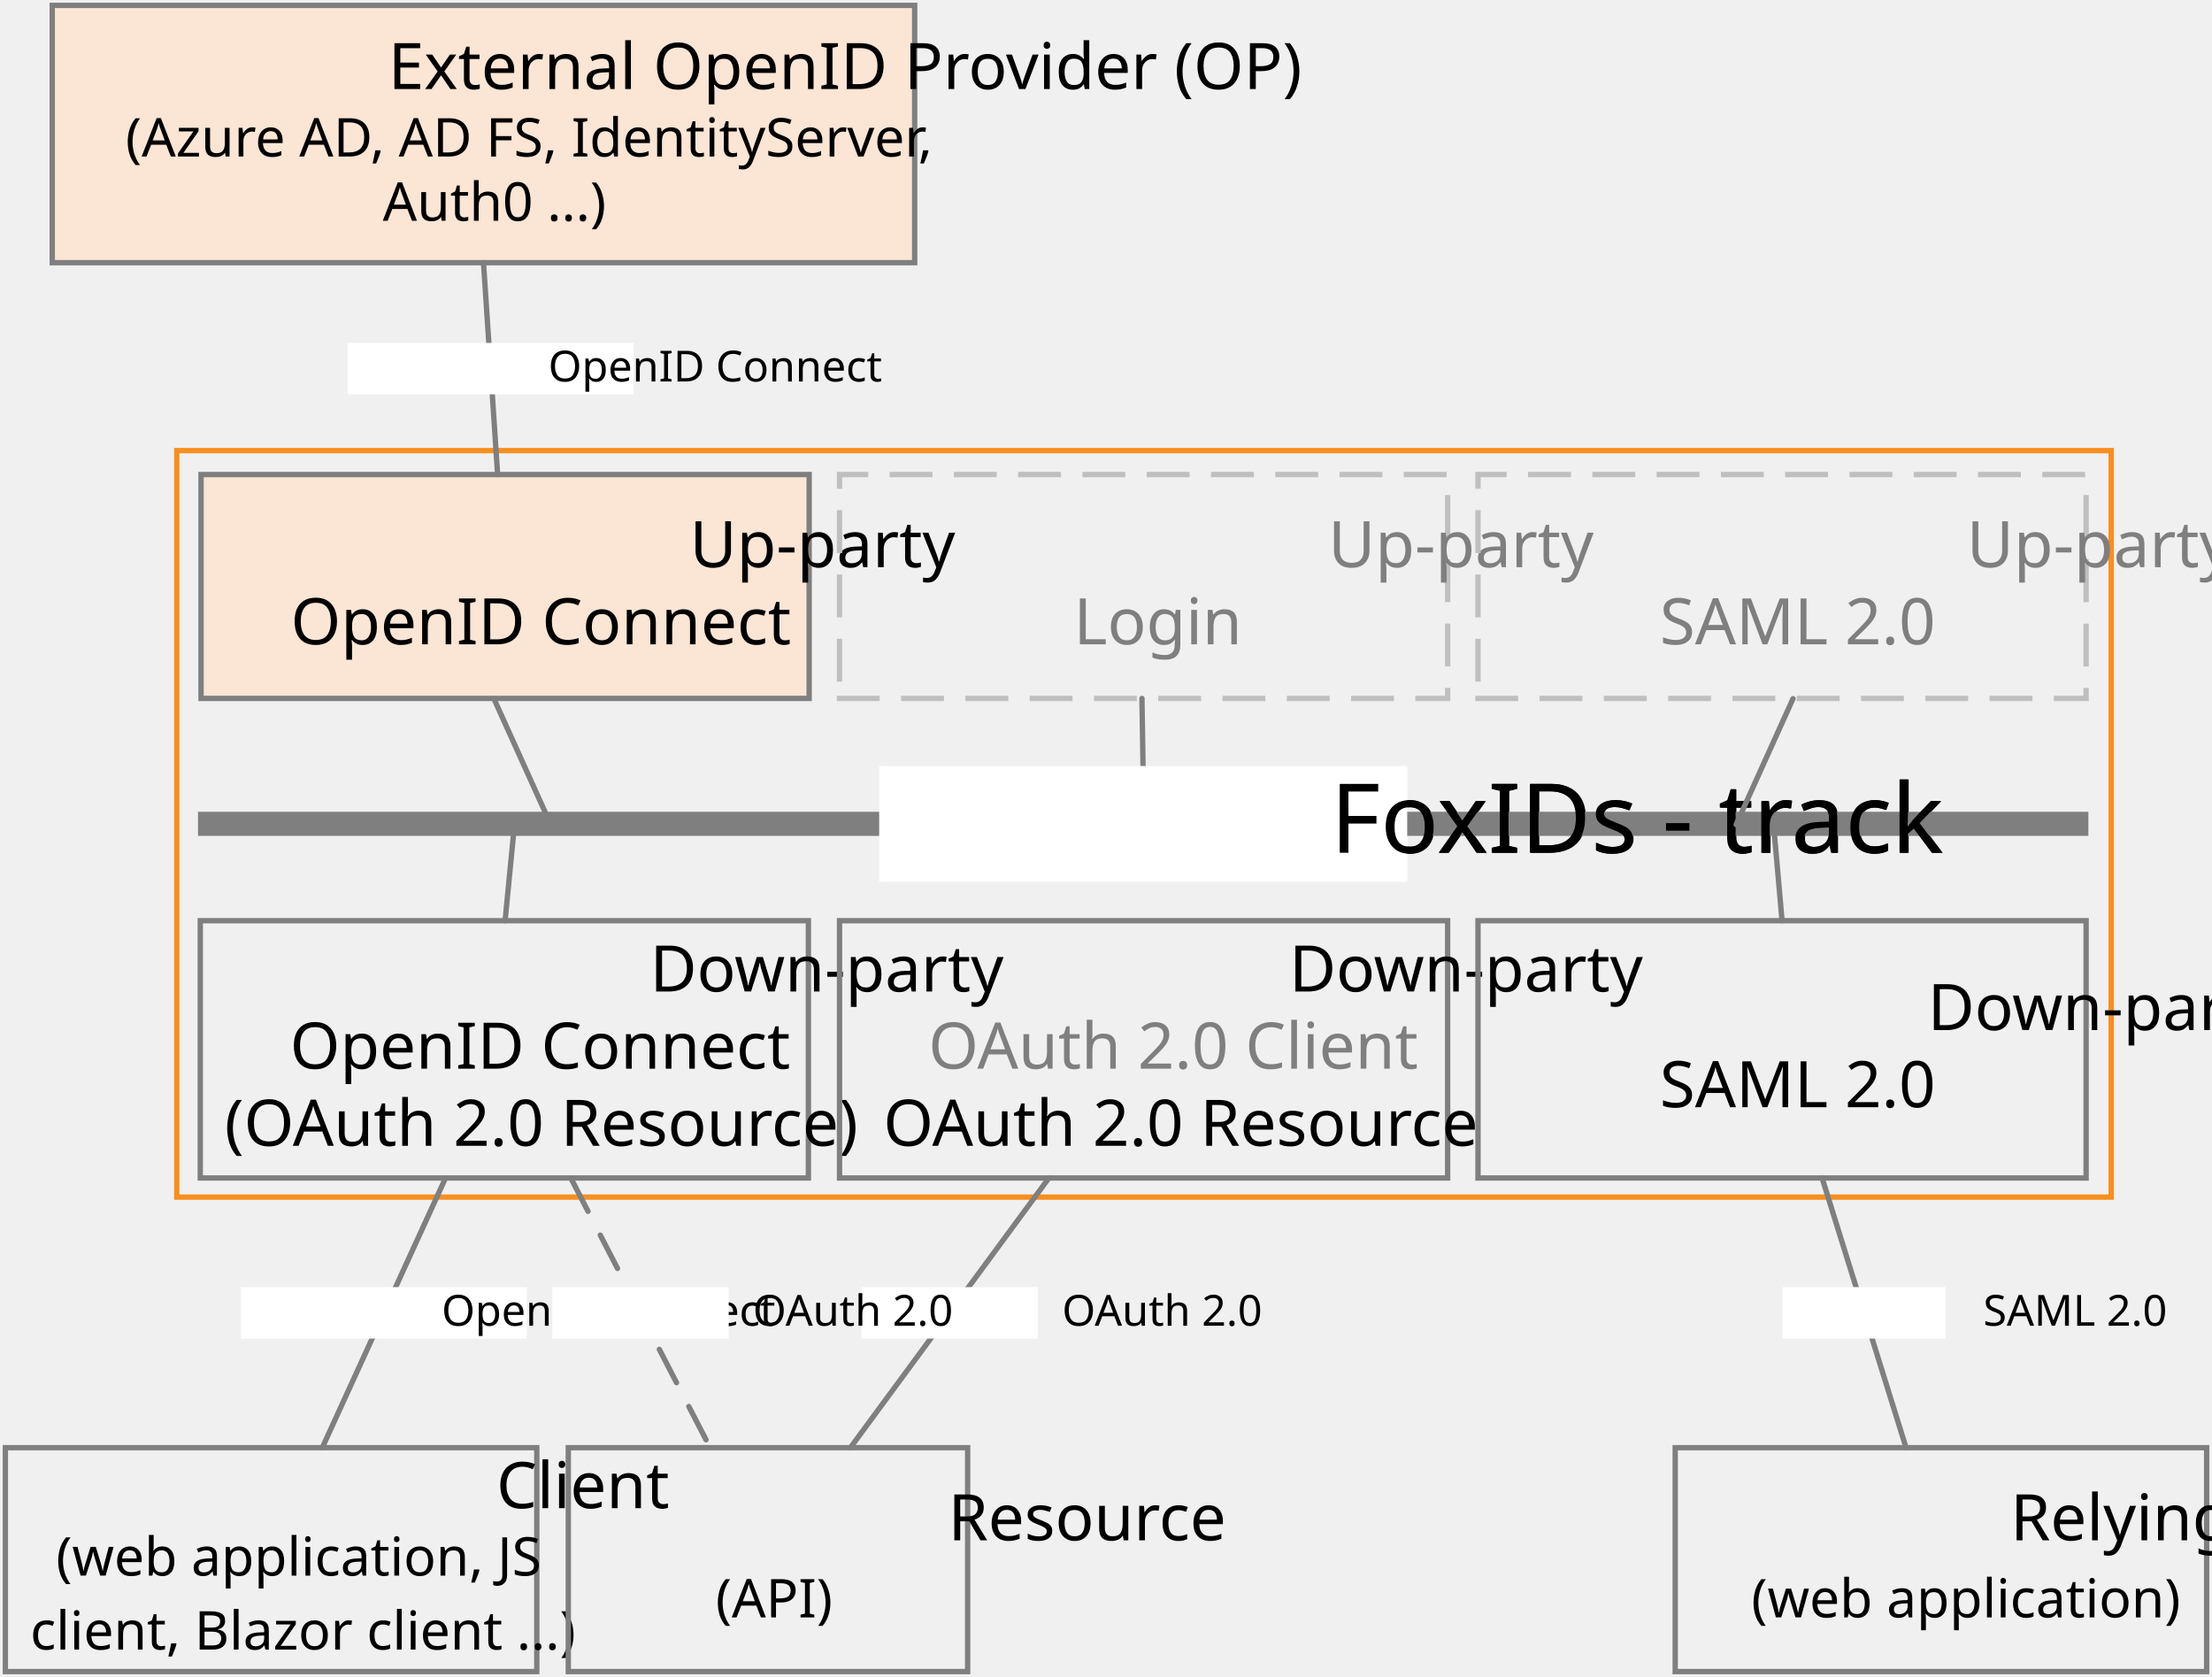
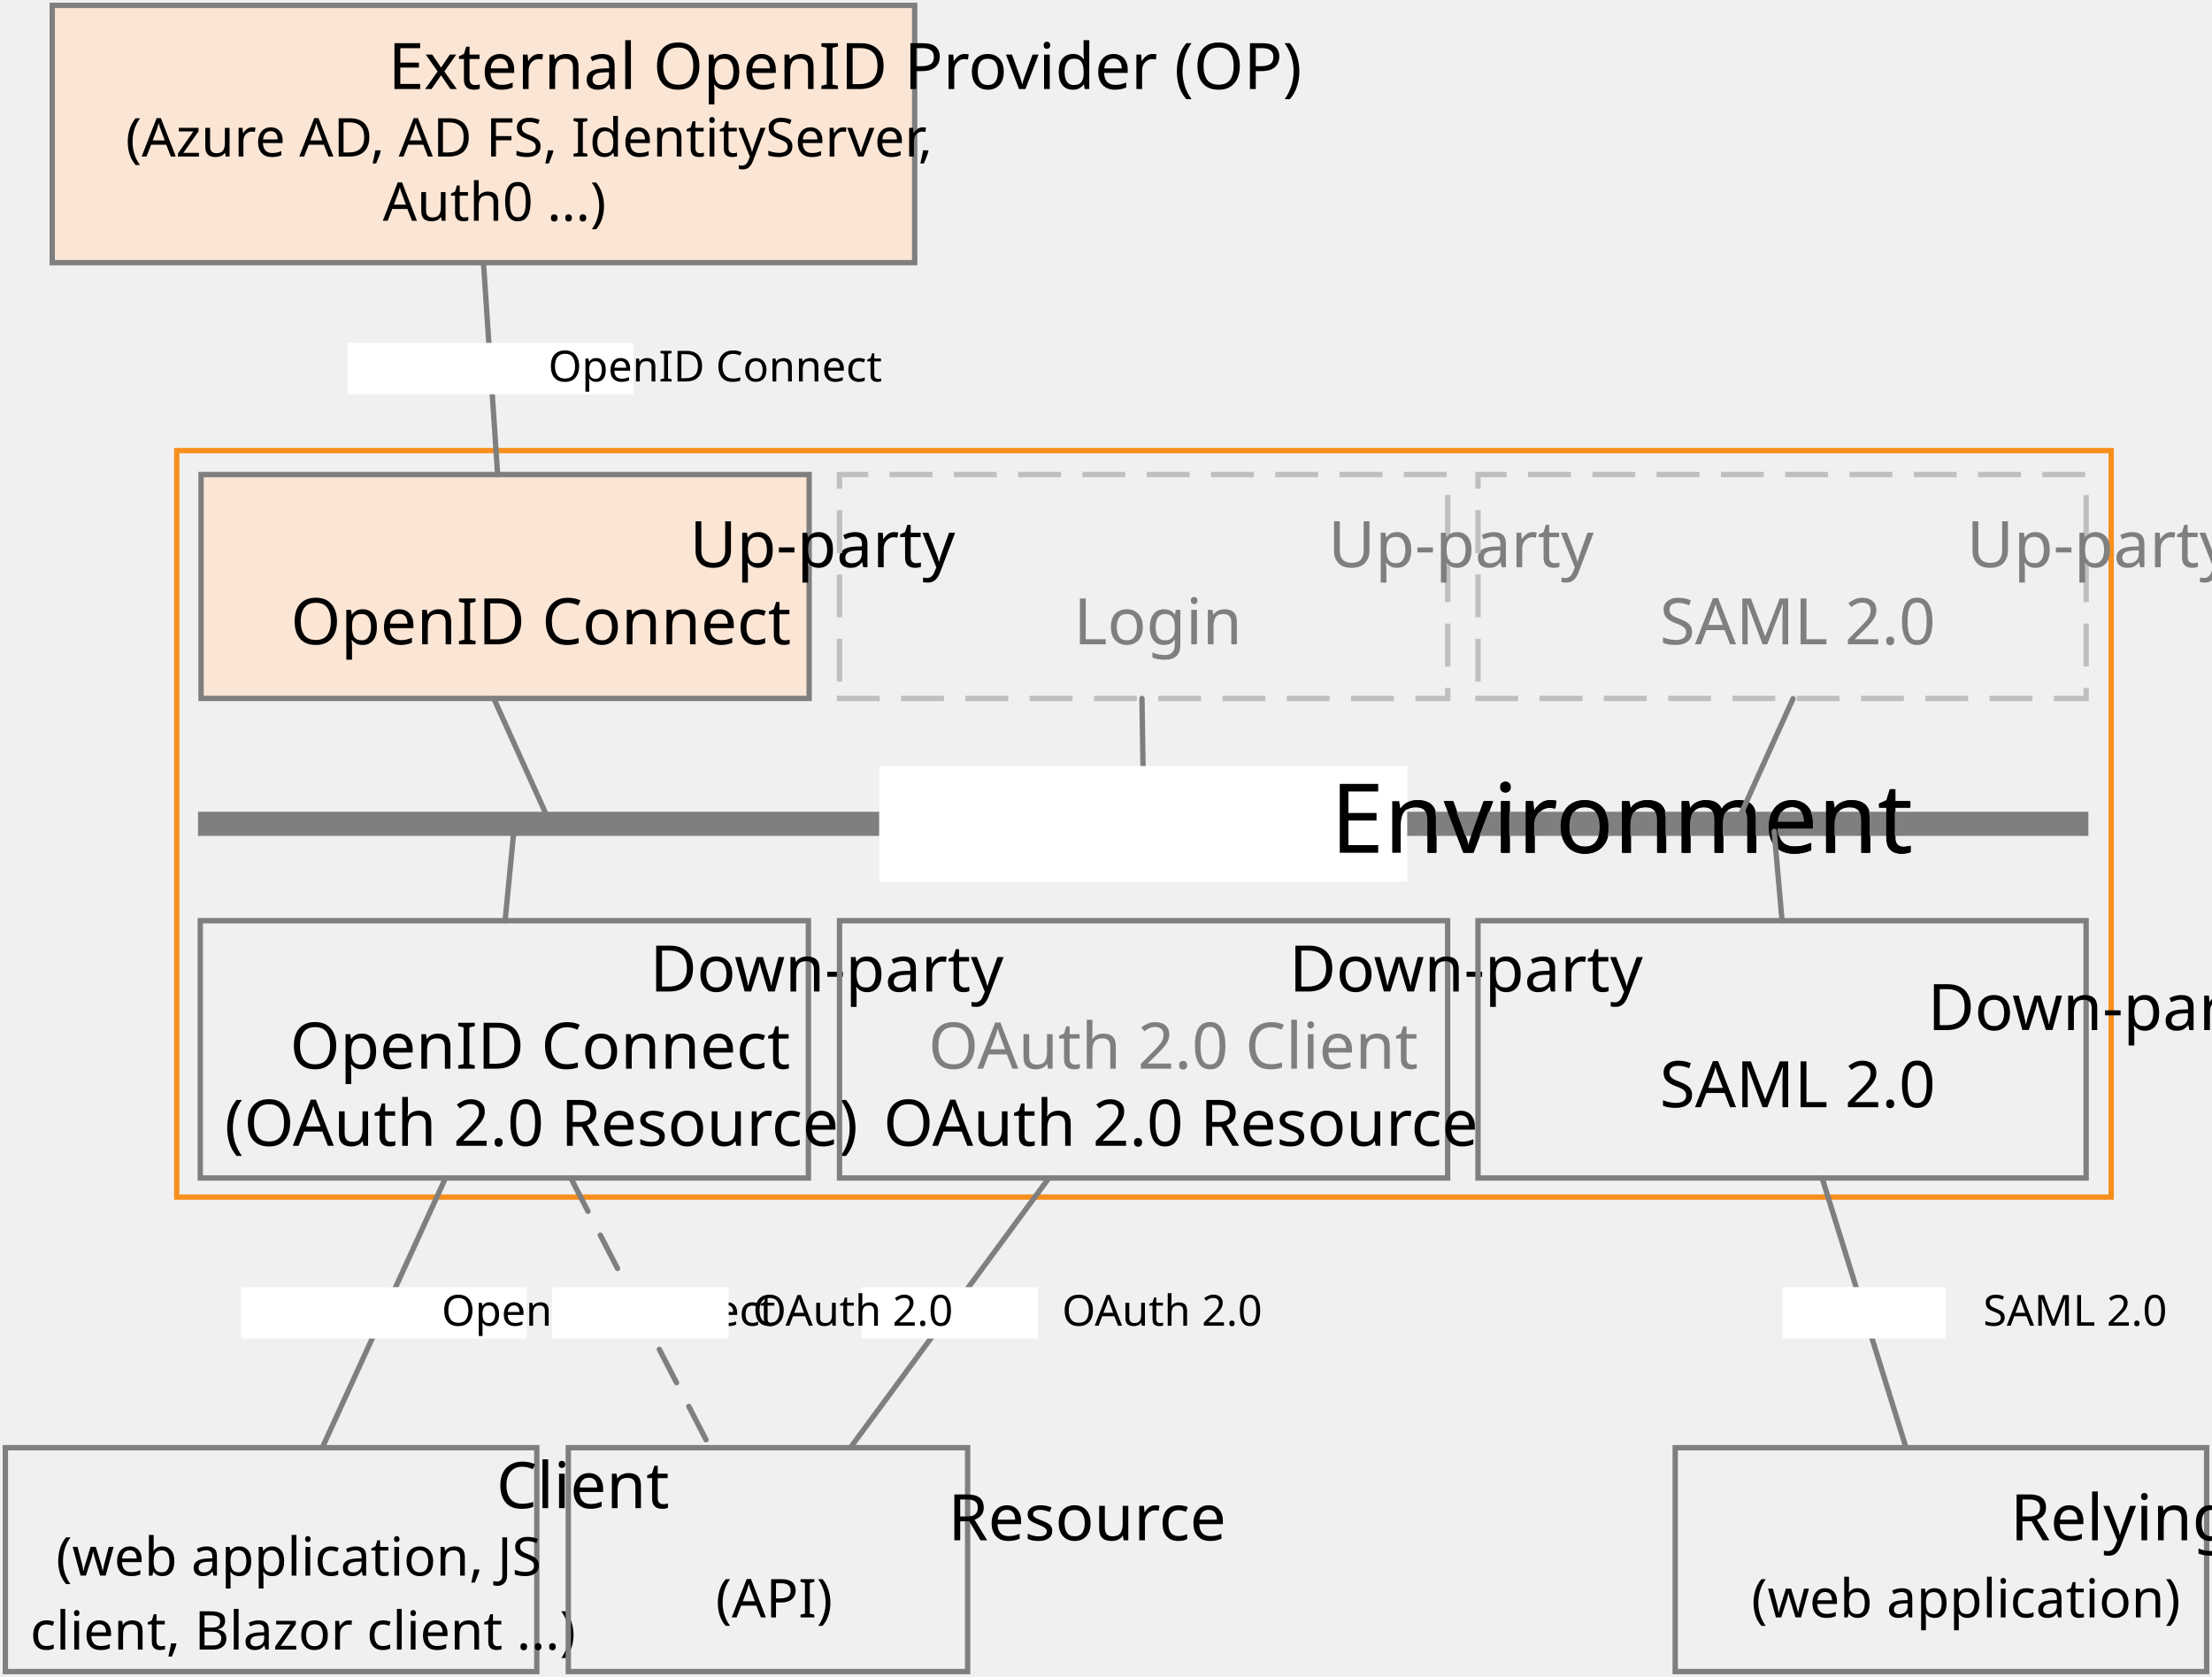
<svg xmlns="http://www.w3.org/2000/svg" xmlns:ns1="http://schemas.microsoft.com/visio/2003/SVGExtensions/" width="5.735in" height="4.347in" viewBox="0 0 412.953 312.999" xml:space="preserve" color-interpolation-filters="sRGB" class="st17">
  <ns1:documentProperties ns1:langID="1033" ns1:metric="true" ns1:viewMarkup="false" />
  <style type="text/css">
	
		.st1 {fill:none;stroke:#f78f1e;stroke-width:1}
		.st2 {fill:#000000;font-family:Calibri;font-size:1.5em}
		.st3 {fill:#fbe5d5;stroke:#7f7f7f;stroke-width:1}
		.st4 {fill:#000000;font-family:Calibri;font-size:1em}
		.st5 {font-size:1em}
		.st6 {font-size:0.833em}
		.st7 {stroke:#7f7f7f;stroke-linecap:round;stroke-linejoin:round;stroke-width:1}
		.st8 {fill:#ffffff;stroke:none;stroke-linecap:butt;stroke-width:7.2}
		.st9 {fill:#000000;font-family:Calibri;font-size:0.667em}
		.st10 {fill:none;stroke:#7f7f7f;stroke-width:1}
		.st11 {fill:#7f7f7f;font-size:1em}
		.st12 {stroke:#7f7f7f;stroke-dasharray:7,5;stroke-linecap:round;stroke-linejoin:round;stroke-width:1}
		.st13 {fill:#4672c4;stroke:#7f7f7f;stroke-width:0.25}
		.st14 {stroke:#7f7f7f;stroke-linecap:butt;stroke-width:4.5}
		.st15 {fill:none;stroke:#bfbfbf;stroke-dasharray:7,5;stroke-width:1}
		.st16 {fill:#7f7f7f;font-family:Calibri;font-size:1em}
		.st17 {fill:none;fill-rule:evenodd;font-size:12px;overflow:visible;stroke-linecap:square;stroke-miterlimit:3}
	
	</style>
  <g ns1:mID="0" ns1:index="1" ns1:groupContext="foregroundPage">
    <ns1:pageProperties ns1:drawingScale="0.0393701" ns1:pageScale="0.0393701" ns1:drawingUnits="24" ns1:shadowOffsetX="8.50394" ns1:shadowOffsetY="-8.50394" />
    <ns1:layer ns1:name="Connector" ns1:index="0" />
    <g id="shape36-1" ns1:mID="36" ns1:groupContext="shape" transform="translate(32.9961,-89.5608)">
      <ns1:userDefs>
        <ns1:ud ns1:nameU="visVersion" ns1:val="VT0(15):26" />
      </ns1:userDefs>
      <ns1:textBlock ns1:margins="rect(4,4,4,4)" ns1:tabSpace="42.5197" />
      <ns1:textRect cx="180.567" cy="243.331" width="361.14" height="139.336" />
      <rect x="0" y="173.663" width="361.134" height="139.336" class="st1" />
      <text x="131.28" y="248.73" class="st2" ns1:langID="1033">
        <ns1:paragraph ns1:horizAlign="1" />
-         <ns1:tabList />FoxIDs - track</text>
+         <ns1:tabList />Environment</text>
    </g>
    <g id="shape37-4" ns1:mID="37" ns1:groupContext="shape" transform="translate(37.5314,-182.639)">
      <ns1:userDefs>
        <ns1:ud ns1:nameU="visVersion" ns1:val="VT0(15):26" />
      </ns1:userDefs>
      <ns1:textBlock ns1:margins="rect(4,4,4,4)" ns1:tabSpace="42.5197" />
      <ns1:textRect cx="56.764" cy="292.104" width="113.53" height="41.789" />
      <rect x="0" y="271.21" width="113.528" height="41.789" class="st3" />
      <text x="35.08" y="288.5" class="st4" ns1:langID="1033">
        <ns1:paragraph ns1:horizAlign="1" />
        <ns1:tabList />Up-party <ns1:newlineChar />
        <tspan x="16.74" dy="1.2em" class="st5">OpenID Connect</tspan>
      </text>
    </g>
    <g id="shape40-8" ns1:mID="40" ns1:groupContext="shape" transform="translate(9.752,-263.973)">
      <ns1:userDefs>
        <ns1:ud ns1:nameU="visVersion" ns1:val="VT0(15):26" />
      </ns1:userDefs>
      <ns1:textBlock ns1:margins="rect(4,4,4,4)" ns1:tabSpace="42.5197" />
      <ns1:textRect cx="80.504" cy="288.986" width="161.01" height="48.025" />
      <rect x="0" y="264.973" width="161.008" height="48.025" class="st3" />
      <text x="6.57" y="280.59" class="st4" ns1:langID="1033">
        <ns1:paragraph ns1:horizAlign="1" />
        <ns1:tabList />External OpenID Provider (OP)<ns1:newlineChar />
        <tspan x="13.69" dy="1.26em" class="st6">(Azure AD, AD FS, IdentityServer, </tspan>
        <tspan x="61.71" dy="1.2em" class="st6">Auth0 ...)</tspan>
      </text>
    </g>
    <g id="shape41-13" ns1:mID="41" ns1:groupContext="shape" ns1:layerMember="0" transform="translate(84.4908,-263.973)">
      <ns1:textBlock ns1:margins="rect(4,4,4,4)" ns1:tabSpace="42.5197" />
      <ns1:textRect cx="7.087" cy="332.771" width="63.18" height="17.604" />
      <path d="M5.77 313 L8.41 352.54" class="st7" />
      <rect ns1:rectContext="textBkgnd" x="-19.595" y="327.972" width="53.363" height="9.6" class="st8" />
      <text x="-19.59" y="335.17" class="st9" ns1:langID="1033">
        <ns1:paragraph ns1:horizAlign="1" />
        <ns1:tabList />OpenID Connect</text>
    </g>
    <g id="shape50-18" ns1:mID="50" ns1:groupContext="shape" transform="translate(37.3898,-93.126)">
      <ns1:userDefs>
        <ns1:ud ns1:nameU="visVersion" ns1:val="VT0(15):26" />
      </ns1:userDefs>
      <ns1:textBlock ns1:margins="rect(4,4,4,4)" ns1:tabSpace="42.5197" />
      <ns1:textRect cx="56.764" cy="288.986" width="113.53" height="48.025" />
      <rect x="0" y="264.973" width="113.528" height="48.025" class="st10" />
      <text x="27.79" y="278.19" class="st4" ns1:langID="1033">
        <ns1:paragraph ns1:horizAlign="1" />
        <ns1:tabList />Down-party <ns1:newlineChar />
        <tspan x="16.74" dy="1.2em" class="st5">OpenID Connect<ns1:newlineChar />
        </tspan>
        <tspan x="4.54" dy="1.2em" class="st5">(OAuth 2.0 Resource)</tspan>
      </text>
    </g>
    <g id="shape51-23" ns1:mID="51" ns1:groupContext="shape" transform="translate(156.728,-93.126)">
      <ns1:userDefs>
        <ns1:ud ns1:nameU="visVersion" ns1:val="VT0(15):26" />
      </ns1:userDefs>
      <ns1:textBlock ns1:margins="rect(4,4,4,4)" ns1:tabSpace="42.5197" />
      <ns1:textRect cx="56.764" cy="288.986" width="113.53" height="48.025" />
      <rect x="0" y="264.973" width="113.528" height="48.025" class="st10" />
      <text x="27.79" y="278.19" class="st4" ns1:langID="1033">
        <ns1:paragraph ns1:horizAlign="1" />
        <ns1:tabList />Down-party <ns1:newlineChar />
        <tspan x="16.59" dy="1.2em" class="st11">OAuth 2.0 Client<ns1:newlineChar />
        </tspan>
        <tspan x="8.17" dy="1.2em" class="st5">OAuth 2.0 Resource</tspan>
      </text>
    </g>
    <g id="shape52-28" ns1:mID="52" ns1:groupContext="shape" transform="translate(1,-1)">
      <ns1:userDefs>
        <ns1:ud ns1:nameU="visVersion" ns1:val="VT0(15):26" />
      </ns1:userDefs>
      <ns1:textBlock ns1:margins="rect(4,4,4,4)" ns1:tabSpace="42.5197" />
      <ns1:textRect cx="49.606" cy="292.104" width="99.22" height="41.789" />
      <rect x="0" y="271.21" width="99.213" height="41.789" class="st10" />
      <text x="35.51" y="282.5" class="st4" ns1:langID="1033">
        <ns1:paragraph ns1:horizAlign="1" />
        <ns1:tabList />Client <ns1:newlineChar />
        <tspan x="9.46" dy="1.26em" class="st6">(web application, JS </tspan>
        <tspan x="4.65" dy="1.38em" class="st6">client, Blazor client ...)</tspan>
      </text>
    </g>
    <g id="shape53-33" ns1:mID="53" ns1:groupContext="shape" ns1:layerMember="0" transform="translate(83.1745,-93.126)">
      <ns1:textBlock ns1:margins="rect(4,4,4,4)" ns1:tabSpace="42.5197" />
      <ns1:textRect cx="-11.507" cy="338.167" width="63.18" height="17.604" />
      <path d="M0 313 L-23.01 363.34" class="st7" />
      <rect ns1:rectContext="textBkgnd" x="-38.189" y="333.367" width="53.363" height="9.6" class="st8" />
      <text x="-38.19" y="340.57" class="st9" ns1:langID="1033">
        <ns1:paragraph ns1:horizAlign="1" />
        <ns1:tabList />OpenID Connect</text>
    </g>
    <g id="shape54-38" ns1:mID="54" ns1:groupContext="shape" ns1:layerMember="0" transform="translate(195.813,-93.126)">
      <ns1:textBlock ns1:margins="rect(4,4,4,4)" ns1:tabSpace="42.5197" />
      <ns1:textRect cx="-18.53" cy="338.167" width="42.77" height="17.604" />
      <path d="M0 313 L-37.06 363.34" class="st7" />
      <rect ns1:rectContext="textBkgnd" x="-35.004" y="333.367" width="32.949" height="9.6" class="st8" />
      <text x="-35" y="340.57" class="st9" ns1:langID="1033">
        <ns1:paragraph ns1:horizAlign="1" />
        <ns1:tabList />OAuth 2.0</text>
    </g>
    <g id="shape55-43" ns1:mID="55" ns1:groupContext="shape" transform="translate(106.095,-1)">
      <ns1:userDefs>
        <ns1:ud ns1:nameU="visVersion" ns1:val="VT0(15):26" />
      </ns1:userDefs>
      <ns1:textBlock ns1:margins="rect(4,4,4,4)" ns1:tabSpace="42.5197" />
      <ns1:textRect cx="37.276" cy="292.104" width="74.56" height="41.789" />
      <rect x="0" y="271.21" width="74.551" height="41.789" class="st10" />
      <text x="14.75" y="288.5" class="st4" ns1:langID="1033">
        <ns1:paragraph ns1:horizAlign="1" />
        <ns1:tabList />Resource <ns1:newlineChar />
        <tspan x="27.51" dy="1.44em" class="st6">(API)</tspan>
      </text>
    </g>
    <g id="shape56-47" ns1:mID="56" ns1:groupContext="shape" ns1:layerMember="0" transform="translate(106.562,-93.126)">
      <ns1:textBlock ns1:margins="rect(4,4,4,4)" ns1:tabSpace="42.5197" />
      <ns1:textRect cx="13.006" cy="338.167" width="42.77" height="17.604" />
      <path d="M0 313 L26.01 363.34" class="st12" />
      <rect ns1:rectContext="textBkgnd" x="-3.469" y="333.367" width="32.949" height="9.6" class="st8" />
      <text x="-3.47" y="340.57" class="st9" ns1:langID="1033">
        <ns1:paragraph ns1:horizAlign="1" />
        <ns1:tabList />OAuth 2.0</text>
    </g>
    <g id="shape57-52" ns1:mID="57" ns1:groupContext="shape" transform="translate(275.925,-93.126)">
      <ns1:userDefs>
        <ns1:ud ns1:nameU="visVersion" ns1:val="VT0(15):26" />
      </ns1:userDefs>
      <ns1:textBlock ns1:margins="rect(4,4,4,4)" ns1:tabSpace="42.5197" />
      <ns1:textRect cx="56.764" cy="288.986" width="113.53" height="48.025" />
      <rect x="0" y="264.973" width="113.528" height="48.025" class="st10" />
      <text x="27.79" y="285.39" class="st4" ns1:langID="1033">
        <ns1:paragraph ns1:horizAlign="1" />
        <ns1:tabList />Down-party <ns1:newlineChar />
        <tspan x="33.93" dy="1.2em" class="st5">SAML 2.0</tspan>
      </text>
    </g>
    <g id="shape58-56" ns1:mID="58" ns1:groupContext="shape" transform="translate(312.74,-1)">
      <ns1:userDefs>
        <ns1:ud ns1:nameU="visVersion" ns1:val="VT0(15):26" />
      </ns1:userDefs>
      <ns1:textBlock ns1:margins="rect(4,4,4,4)" ns1:tabSpace="42.5197" />
      <ns1:textRect cx="49.606" cy="292.104" width="99.22" height="41.789" />
      <rect x="0" y="271.21" width="99.213" height="41.789" class="st10" />
      <text x="6.42" y="288.5" class="st4" ns1:langID="1033">
        <ns1:paragraph ns1:horizAlign="1" />
        <ns1:tabList />Relying Party (RP)<ns1:newlineChar />
        <tspan x="14.22" dy="1.44em" class="st6">(web application)</tspan>
      </text>
    </g>
    <g id="shape59-60" ns1:mID="59" ns1:groupContext="shape" ns1:layerMember="0" transform="translate(340.166,-93.126)">
      <ns1:textBlock ns1:margins="rect(4,4,4,4)" ns1:tabSpace="42.5197" />
      <ns1:textRect cx="7.837" cy="338.167" width="40.26" height="17.604" />
      <path d="M0 313 L15.67 363.34" class="st7" />
      <rect ns1:rectContext="textBkgnd" x="-7.386" y="333.367" width="30.445" height="9.6" class="st8" />
      <text x="-7.39" y="340.57" class="st9" ns1:langID="1033">
        <ns1:paragraph ns1:horizAlign="1" />
        <ns1:tabList />SAML 2.0</text>
    </g>
    <g id="shape60-65" ns1:mID="60" ns1:groupContext="shape" transform="translate(345.161,-157.825) scale(-1,1)">
      <ns1:userDefs>
        <ns1:ud ns1:nameU="visVersion" ns1:val="VT0(15):26" />
      </ns1:userDefs>
      <rect x="0" y="310.447" width="42.094" height="2.551" class="st13" />
    </g>
    <g id="shape61-67" ns1:mID="61" ns1:groupContext="shape" ns1:layerMember="0" transform="translate(206.289,-182.639)">
      <path d="M6.9 313 L7.27 336.41" class="st7" />
    </g>
    <g id="shape62-70" ns1:mID="62" ns1:groupContext="shape" transform="translate(81.752,-157.876)">
      <ns1:userDefs>
        <ns1:ud ns1:nameU="visVersion" ns1:val="VT0(15):26" />
      </ns1:userDefs>
      <rect x="0" y="310.447" width="42.094" height="2.551" class="st13" />
    </g>
    <g id="shape63-72" ns1:mID="63" ns1:groupContext="shape" ns1:layerMember="0" transform="translate(36.9646,-152.142)">
      <ns1:textBlock ns1:margins="rect(4,4,4,4)" ns1:tabSpace="42.5197" />
      <ns1:textRect cx="176.457" cy="305.912" width="108.4" height="29.604" />
      <path d="M0 305.91 L352.91 305.91" class="st14" />
      <rect ns1:rectContext="textBkgnd" x="127.168" y="295.112" width="98.578" height="21.6" class="st8" />
      <text x="127.17" y="311.31" class="st2" ns1:langID="1033">
        <ns1:paragraph ns1:horizAlign="1" />
-         <ns1:tabList />FoxIDs - track</text>
+         <ns1:tabList />Environment</text>
    </g>
    <g id="shape64-77" ns1:mID="64" ns1:groupContext="shape" ns1:layerMember="0" transform="translate(102.197,-157.876)">
      <path d="M-6.27 313 L-7.9 329.72" class="st7" />
    </g>
    <g id="shape65-80" ns1:mID="65" ns1:groupContext="shape" ns1:layerMember="0" transform="translate(90.4048,-182.639)">
      <path d="M1.78 313 L12.39 336.49" class="st7" />
    </g>
    <g id="shape66-83" ns1:mID="66" ns1:groupContext="shape" ns1:layerMember="0" transform="translate(324.866,-157.825)">
      <path d="M6.35 313 L7.82 329.67" class="st7" />
    </g>
    <g id="shape67-86" ns1:mID="67" ns1:groupContext="shape" ns1:layerMember="0" transform="translate(336.509,-182.588)">
      <path d="M-1.78 313 L-12.39 336.49" class="st7" />
    </g>
    <g id="shape48-89" ns1:mID="48" ns1:groupContext="shape" transform="translate(156.728,-182.639)">
      <ns1:userDefs>
        <ns1:ud ns1:nameU="visVersion" ns1:val="VT0(15):26" />
      </ns1:userDefs>
      <ns1:textBlock ns1:margins="rect(4,4,4,4)" ns1:tabSpace="42.5197" />
      <ns1:textRect cx="56.764" cy="292.104" width="113.53" height="41.789" />
      <path d="M0 313 L113.53 313 L113.53 271.21 L0 271.21 L0 313 Z" class="st15" />
      <text x="35.08" y="288.5" class="st16" ns1:langID="1033">
        <ns1:paragraph ns1:horizAlign="1" />
        <ns1:tabList />Up-party <ns1:newlineChar />
        <tspan x="43.72" dy="1.2em" class="st5">Login</tspan>
      </text>
    </g>
    <g id="shape49-93" ns1:mID="49" ns1:groupContext="shape" transform="translate(275.925,-182.639)">
      <ns1:userDefs>
        <ns1:ud ns1:nameU="visVersion" ns1:val="VT0(15):26" />
      </ns1:userDefs>
      <ns1:textBlock ns1:margins="rect(4,4,4,4)" ns1:tabSpace="42.5197" />
      <ns1:textRect cx="56.764" cy="292.104" width="113.53" height="41.789" />
      <path d="M0 313 L113.53 313 L113.53 271.21 L0 271.21 L0 313 Z" class="st15" />
      <text x="35.08" y="288.5" class="st16" ns1:langID="1033">
        <ns1:paragraph ns1:horizAlign="1" />
        <ns1:tabList />Up-party <ns1:newlineChar />
        <tspan x="33.93" dy="1.2em" class="st5">SAML 2.0</tspan>
      </text>
    </g>
  </g>
</svg>
